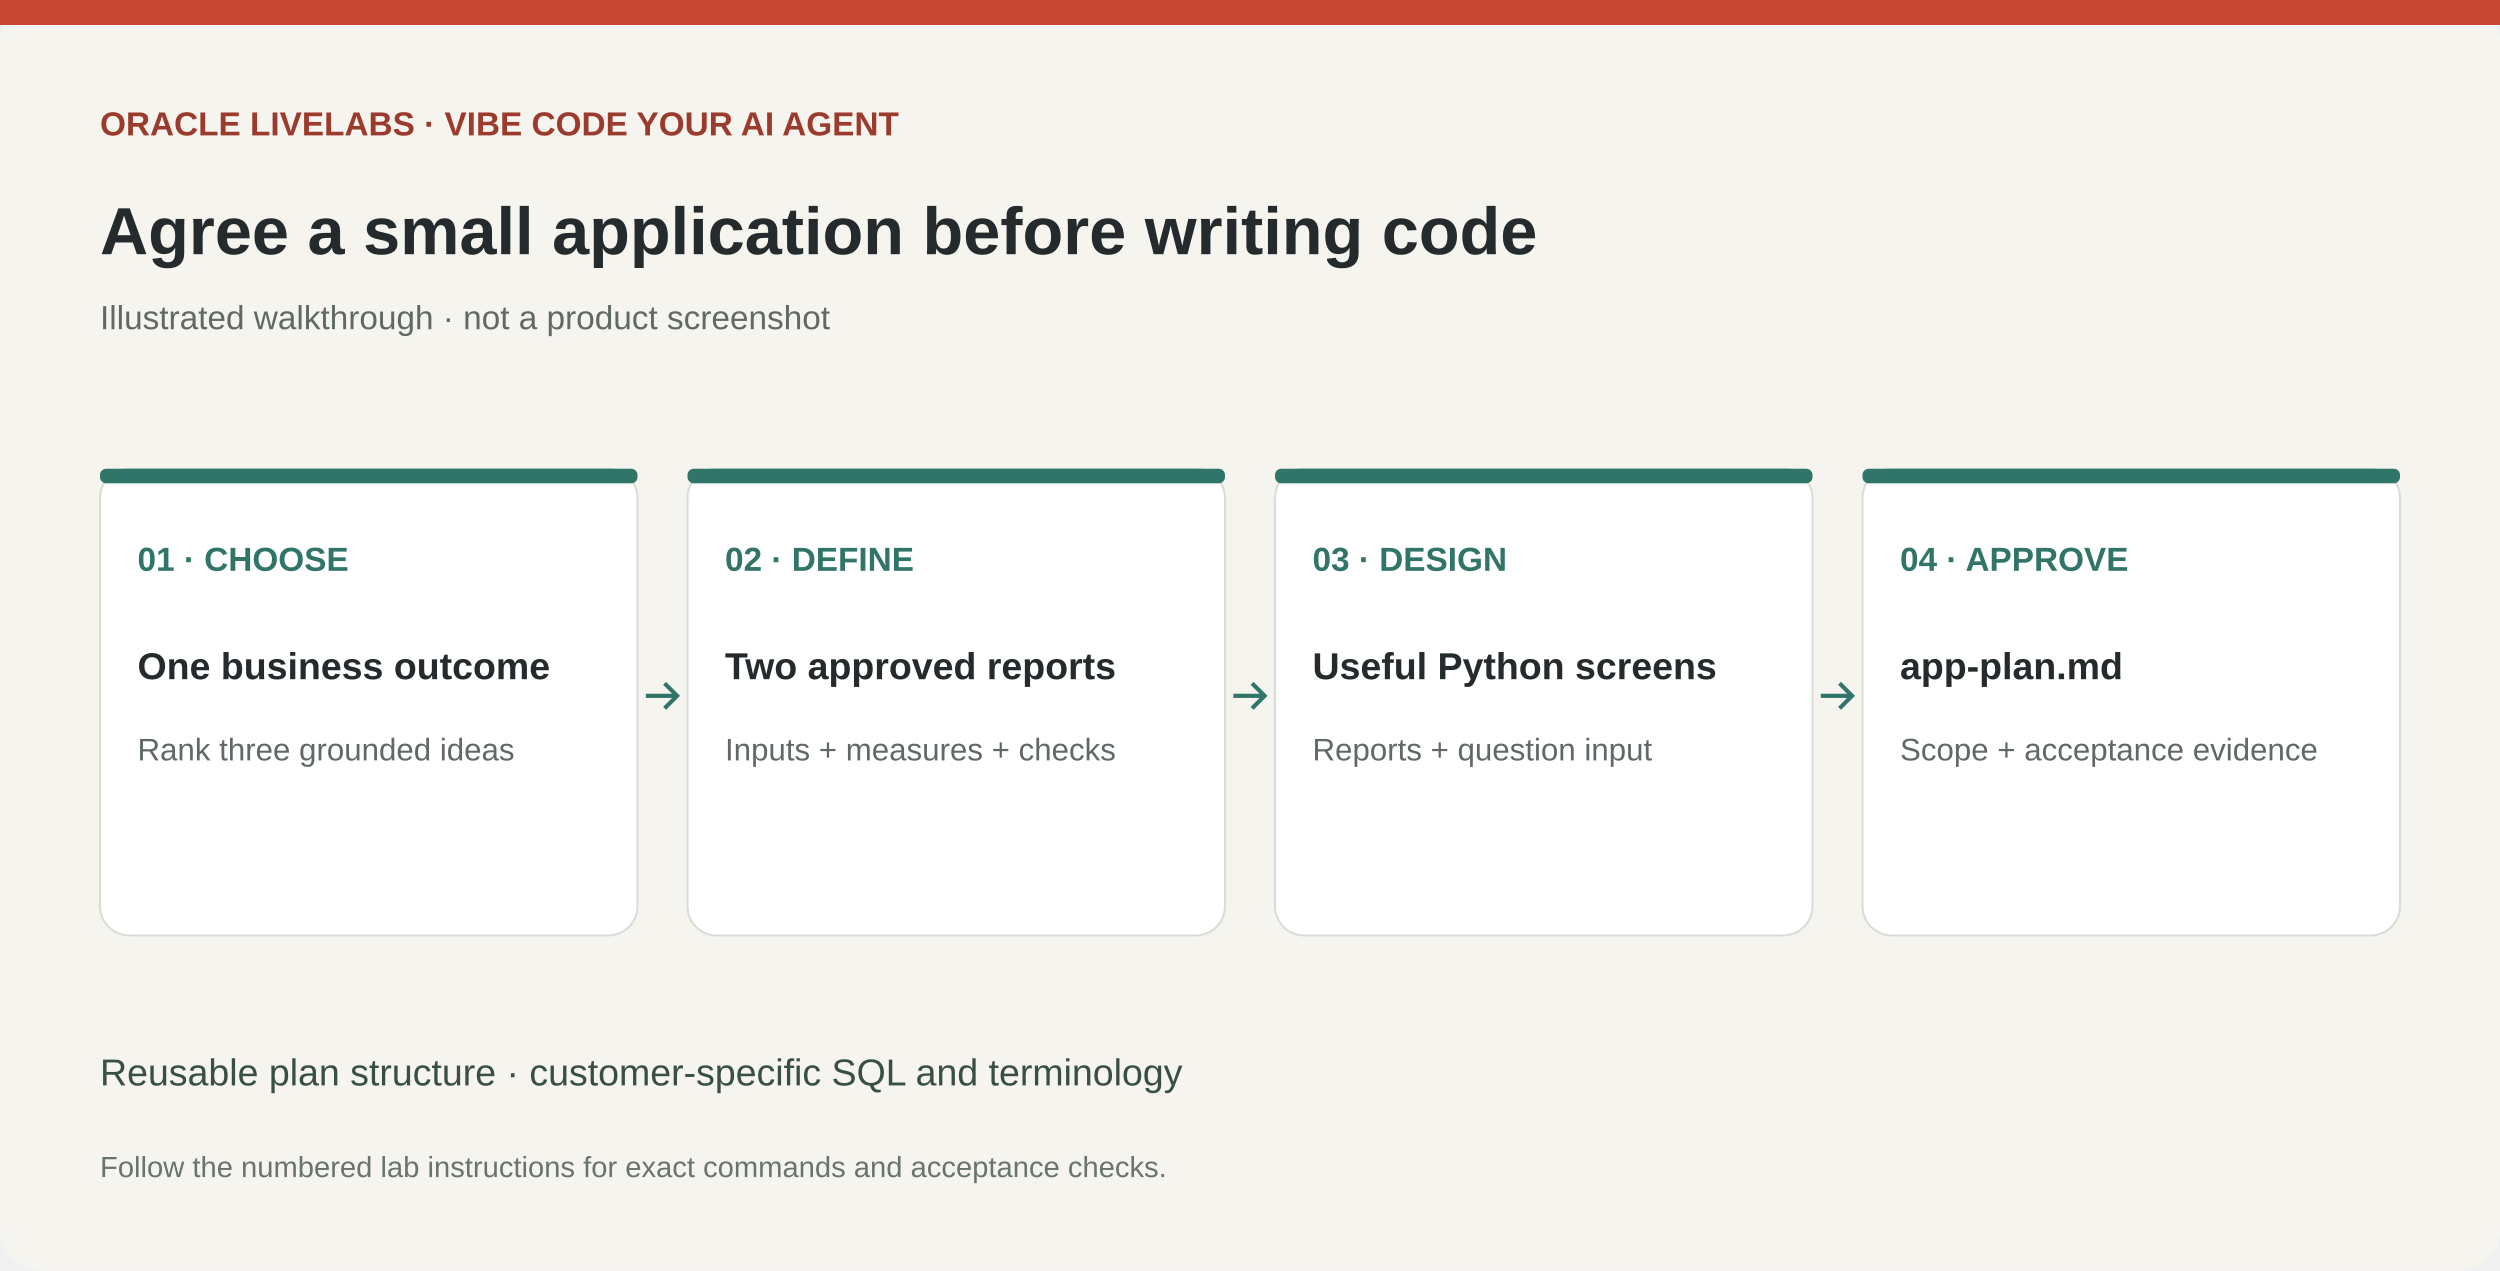
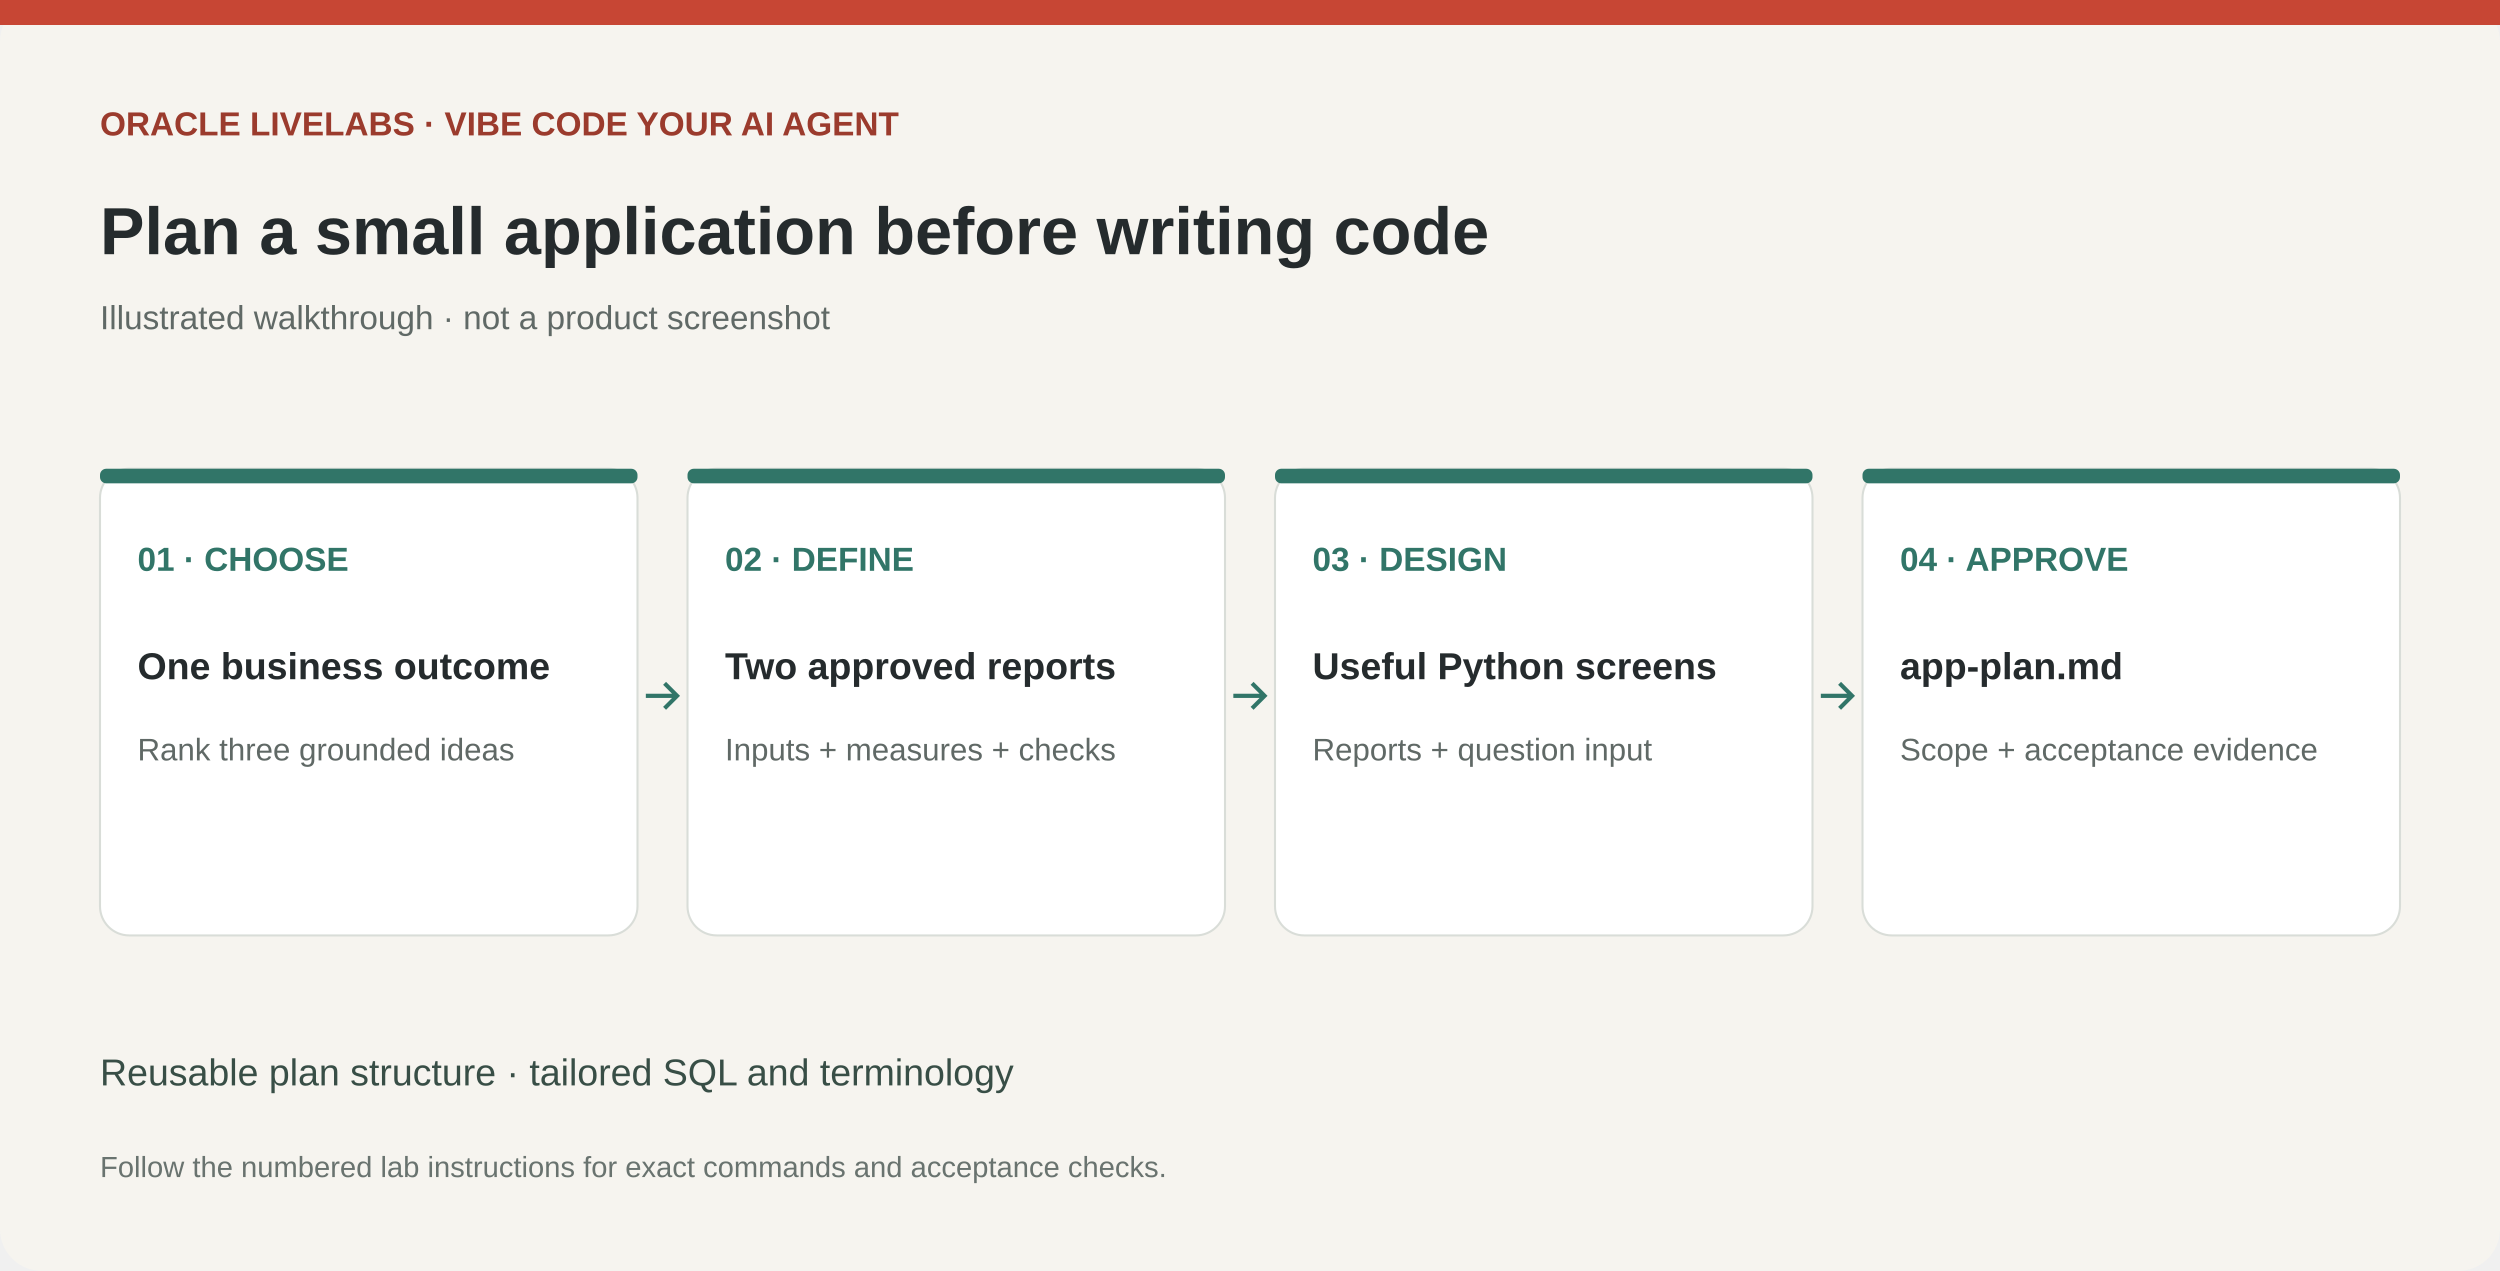
<svg xmlns="http://www.w3.org/2000/svg" width="1200" height="610" viewBox="0 0 1200 610" role="img" aria-labelledby="title desc">
  <rect width="1200" height="610" rx="20" fill="#f6f4ef" />
  <rect width="1200" height="12" fill="#c74634" />
  <g font-family="Arial, Helvetica, sans-serif">
    <text x="48" y="65" font-size="16" font-weight="bold" fill="#9b3b2d">ORACLE LIVELABS · VIBE CODE YOUR AI AGENT</text>
-     <text x="48" y="122" font-size="32" font-weight="bold" fill="#252b2d">Agree a small application before writing code</text>
+     <text x="48" y="122" font-size="32" font-weight="bold" fill="#252b2d">Plan a small application before writing code</text>
    <text x="48" y="158" font-size="16" fill="#606966">Illustrated walkthrough · not a product screenshot</text>
    <rect x="48" y="225" width="258" height="224" rx="14" fill="white" stroke="#d9ddd8" />
    <rect x="48" y="225" width="258" height="7" rx="3" fill="#317568" />
    <text x="66" y="274" font-size="16" font-weight="bold" fill="#317568">01 · CHOOSE</text>
    <text x="66" y="326" font-size="18" font-weight="bold" fill="#252b2d">One business outcome</text>
    <text x="66" y="365" font-size="15" fill="#606966">Rank three grounded ideas</text>
    <path d="M310 334h15m-6-6 6 6-6 6" fill="none" stroke="#317568" stroke-width="2" />
    <rect x="330" y="225" width="258" height="224" rx="14" fill="white" stroke="#d9ddd8" />
    <rect x="330" y="225" width="258" height="7" rx="3" fill="#317568" />
    <text x="348" y="274" font-size="16" font-weight="bold" fill="#317568">02 · DEFINE</text>
    <text x="348" y="326" font-size="18" font-weight="bold" fill="#252b2d">Two approved reports</text>
    <text x="348" y="365" font-size="15" fill="#606966">Inputs + measures + checks</text>
    <path d="M592 334h15m-6-6 6 6-6 6" fill="none" stroke="#317568" stroke-width="2" />
    <rect x="612" y="225" width="258" height="224" rx="14" fill="white" stroke="#d9ddd8" />
    <rect x="612" y="225" width="258" height="7" rx="3" fill="#317568" />
    <text x="630" y="274" font-size="16" font-weight="bold" fill="#317568">03 · DESIGN</text>
    <text x="630" y="326" font-size="18" font-weight="bold" fill="#252b2d">Useful Python screens</text>
    <text x="630" y="365" font-size="15" fill="#606966">Reports + question input</text>
    <path d="M874 334h15m-6-6 6 6-6 6" fill="none" stroke="#317568" stroke-width="2" />
    <rect x="894" y="225" width="258" height="224" rx="14" fill="white" stroke="#d9ddd8" />
    <rect x="894" y="225" width="258" height="7" rx="3" fill="#317568" />
    <text x="912" y="274" font-size="16" font-weight="bold" fill="#317568">04 · APPROVE</text>
    <text x="912" y="326" font-size="18" font-weight="bold" fill="#252b2d">app-plan.md</text>
    <text x="912" y="365" font-size="15" fill="#606966">Scope + acceptance evidence</text>
-     <text x="48" y="521" font-size="18" fill="#384e46">Reusable plan structure · customer-specific SQL and terminology</text>
+     <text x="48" y="521" font-size="18" fill="#384e46">Reusable plan structure · tailored SQL and terminology</text>
    <text x="48" y="565" font-size="14" fill="#69736f">Follow the numbered lab instructions for exact commands and acceptance checks.</text>
  </g>
</svg>
